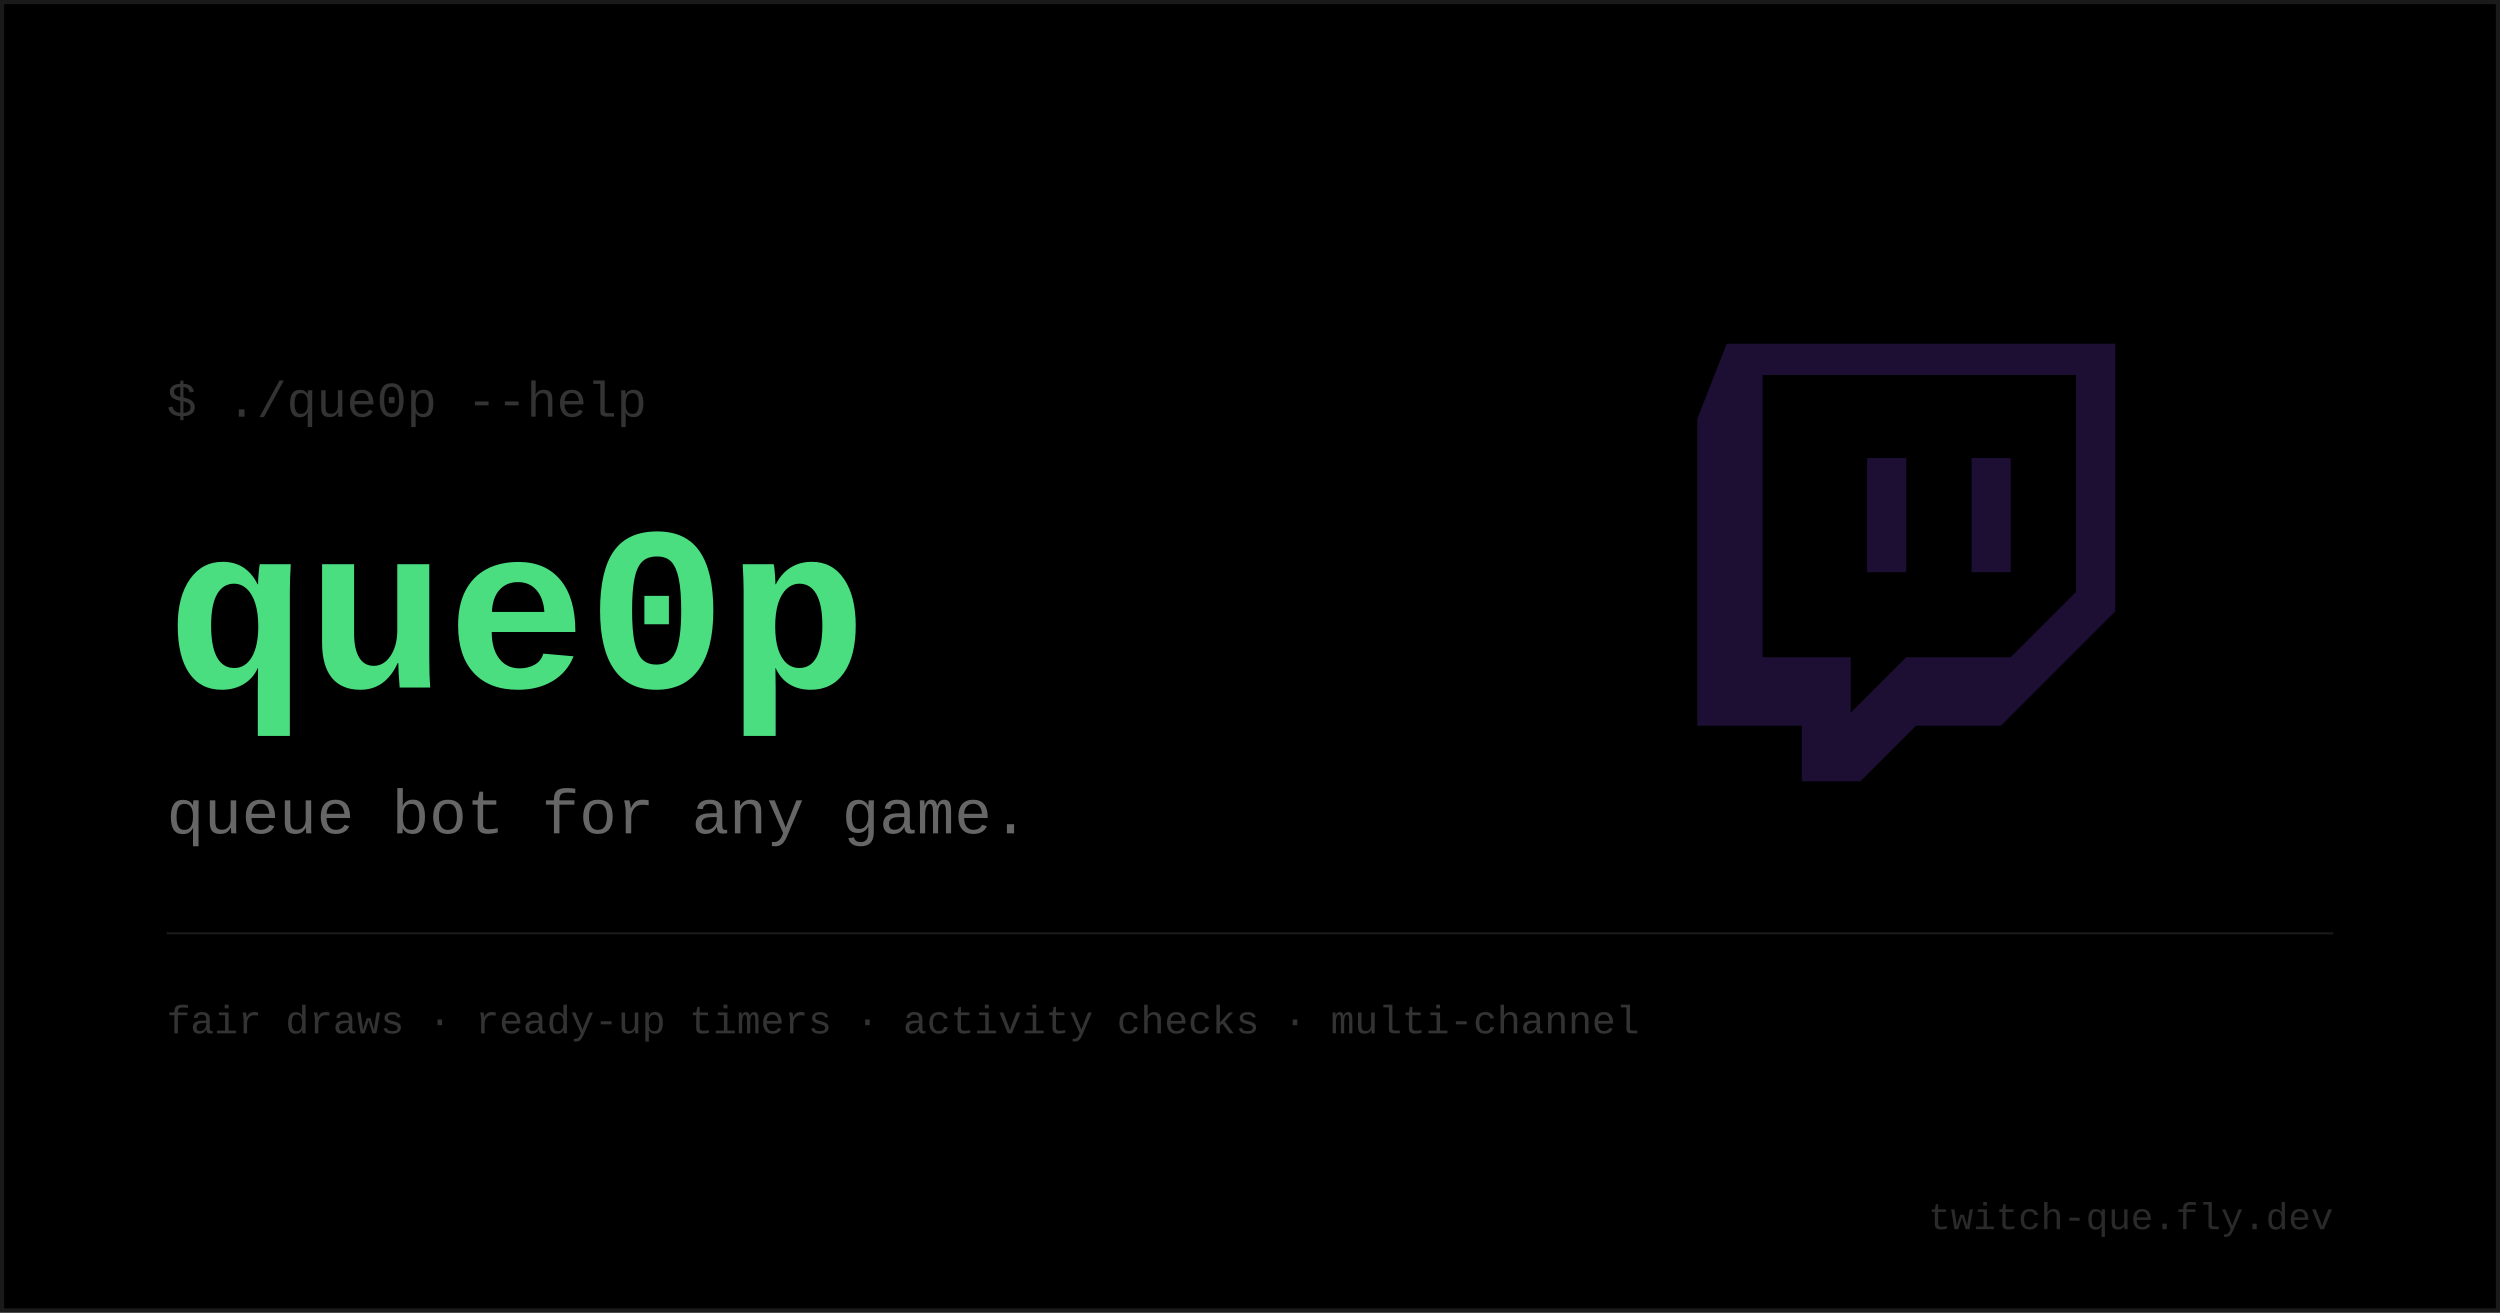
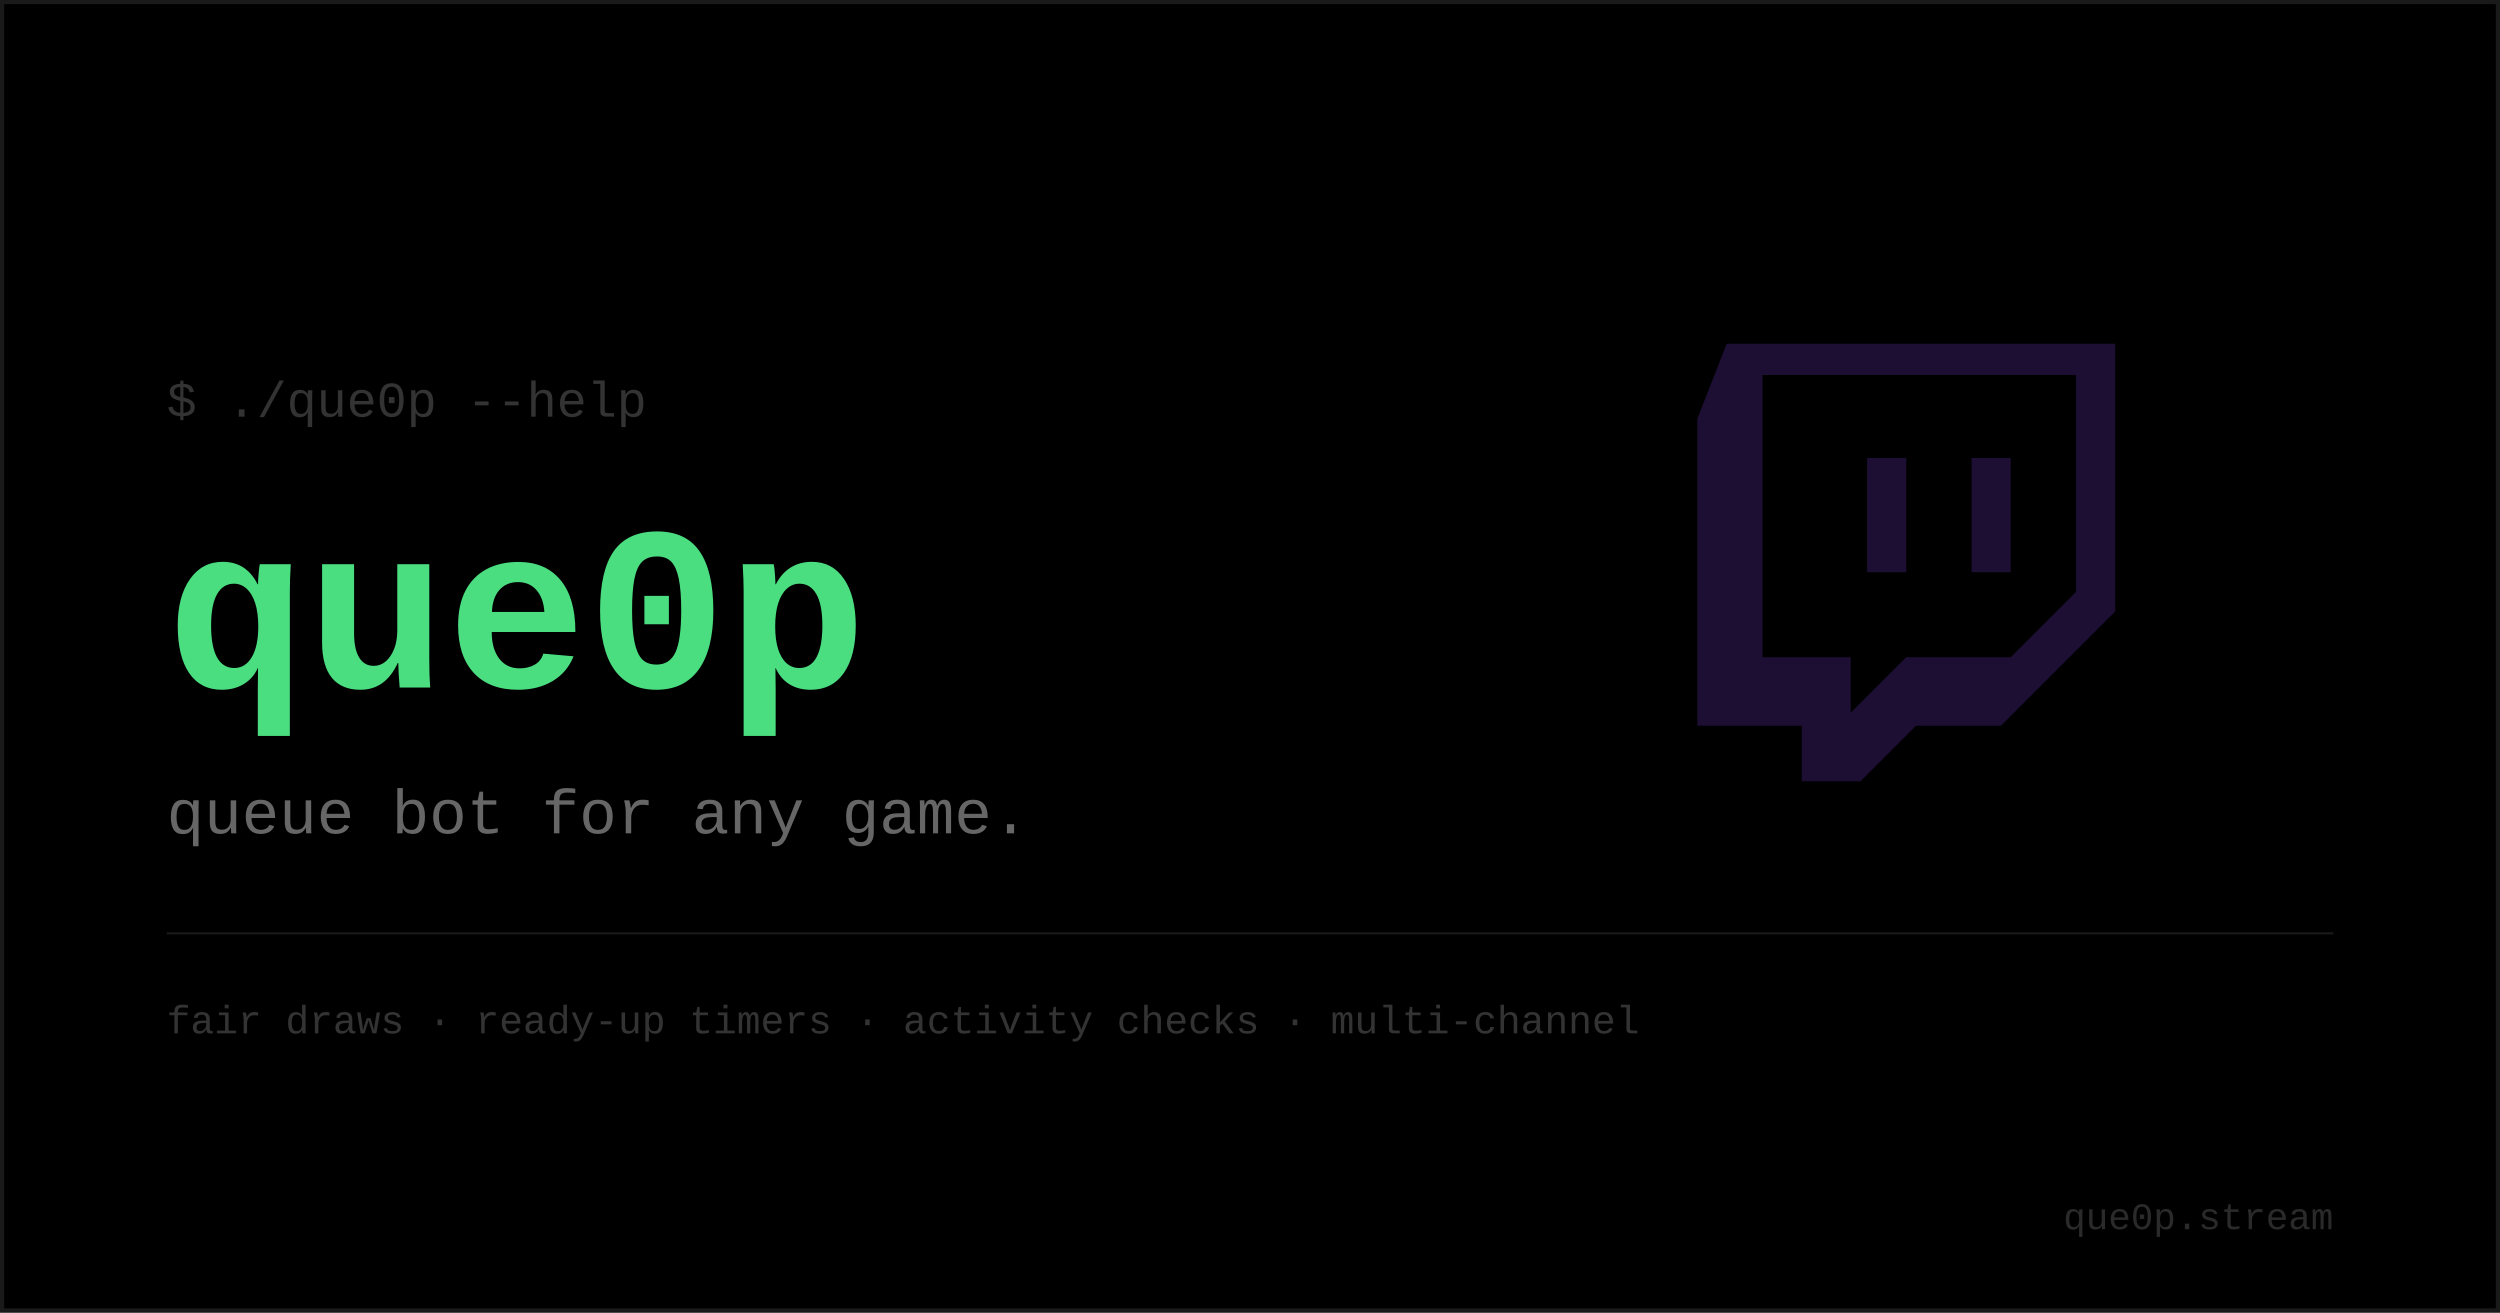
<svg xmlns="http://www.w3.org/2000/svg" width="1200" height="630">
  <rect width="1200" height="630" fill="#000000" />
  <rect x="1" y="1" width="1198" height="628" fill="none" stroke="#1a1a1a" stroke-width="2" />
  <g transform="translate(810, 165) scale(8.75)" fill="#9146FF" opacity="0.20">
    <path d="M2.149 0L.537 4.119v16.836h5.731v3.045h3.224l3.045-3.045h4.657l6.269-6.269V0H2.149zm19.164 13.612l-3.582 3.582h-5.731l-3.045 3.045v-3.045H4.119V1.714h17.194v11.898zm-3.582-7.343v6.262h-2.149V6.269h2.149zm-5.731 0v6.262h-2.149V6.269h2.149z" />
  </g>
  <text x="80" y="200" font-family="'JetBrains Mono','Courier New',monospace" font-size="24" fill="#333333">$ ./que0p --help</text>
  <text x="80" y="330" font-family="'JetBrains Mono','Courier New',monospace" font-size="112" font-weight="800" fill="#4ade80">que0p</text>
  <text x="80" y="400" font-family="'JetBrains Mono','Courier New',monospace" font-size="30" fill="#666666">queue bot for any game.</text>
  <line x1="80" y1="448" x2="1120" y2="448" stroke="#1a1a1a" stroke-width="1" />
  <text x="80" y="496" font-family="'JetBrains Mono','Courier New',monospace" font-size="19" fill="#333333">fair draws  ·  ready-up timers  ·  activity checks  ·  multi-channel</text>
-   <text x="1120" y="590" font-family="'JetBrains Mono','Courier New',monospace" font-size="18" fill="#2a2a2a" text-anchor="end">twitch-que.fly.dev</text>
+   <text x="1120" y="590" font-family="'JetBrains Mono','Courier New',monospace" font-size="18" fill="#2a2a2a" text-anchor="end">que0p.stream</text>
</svg>
